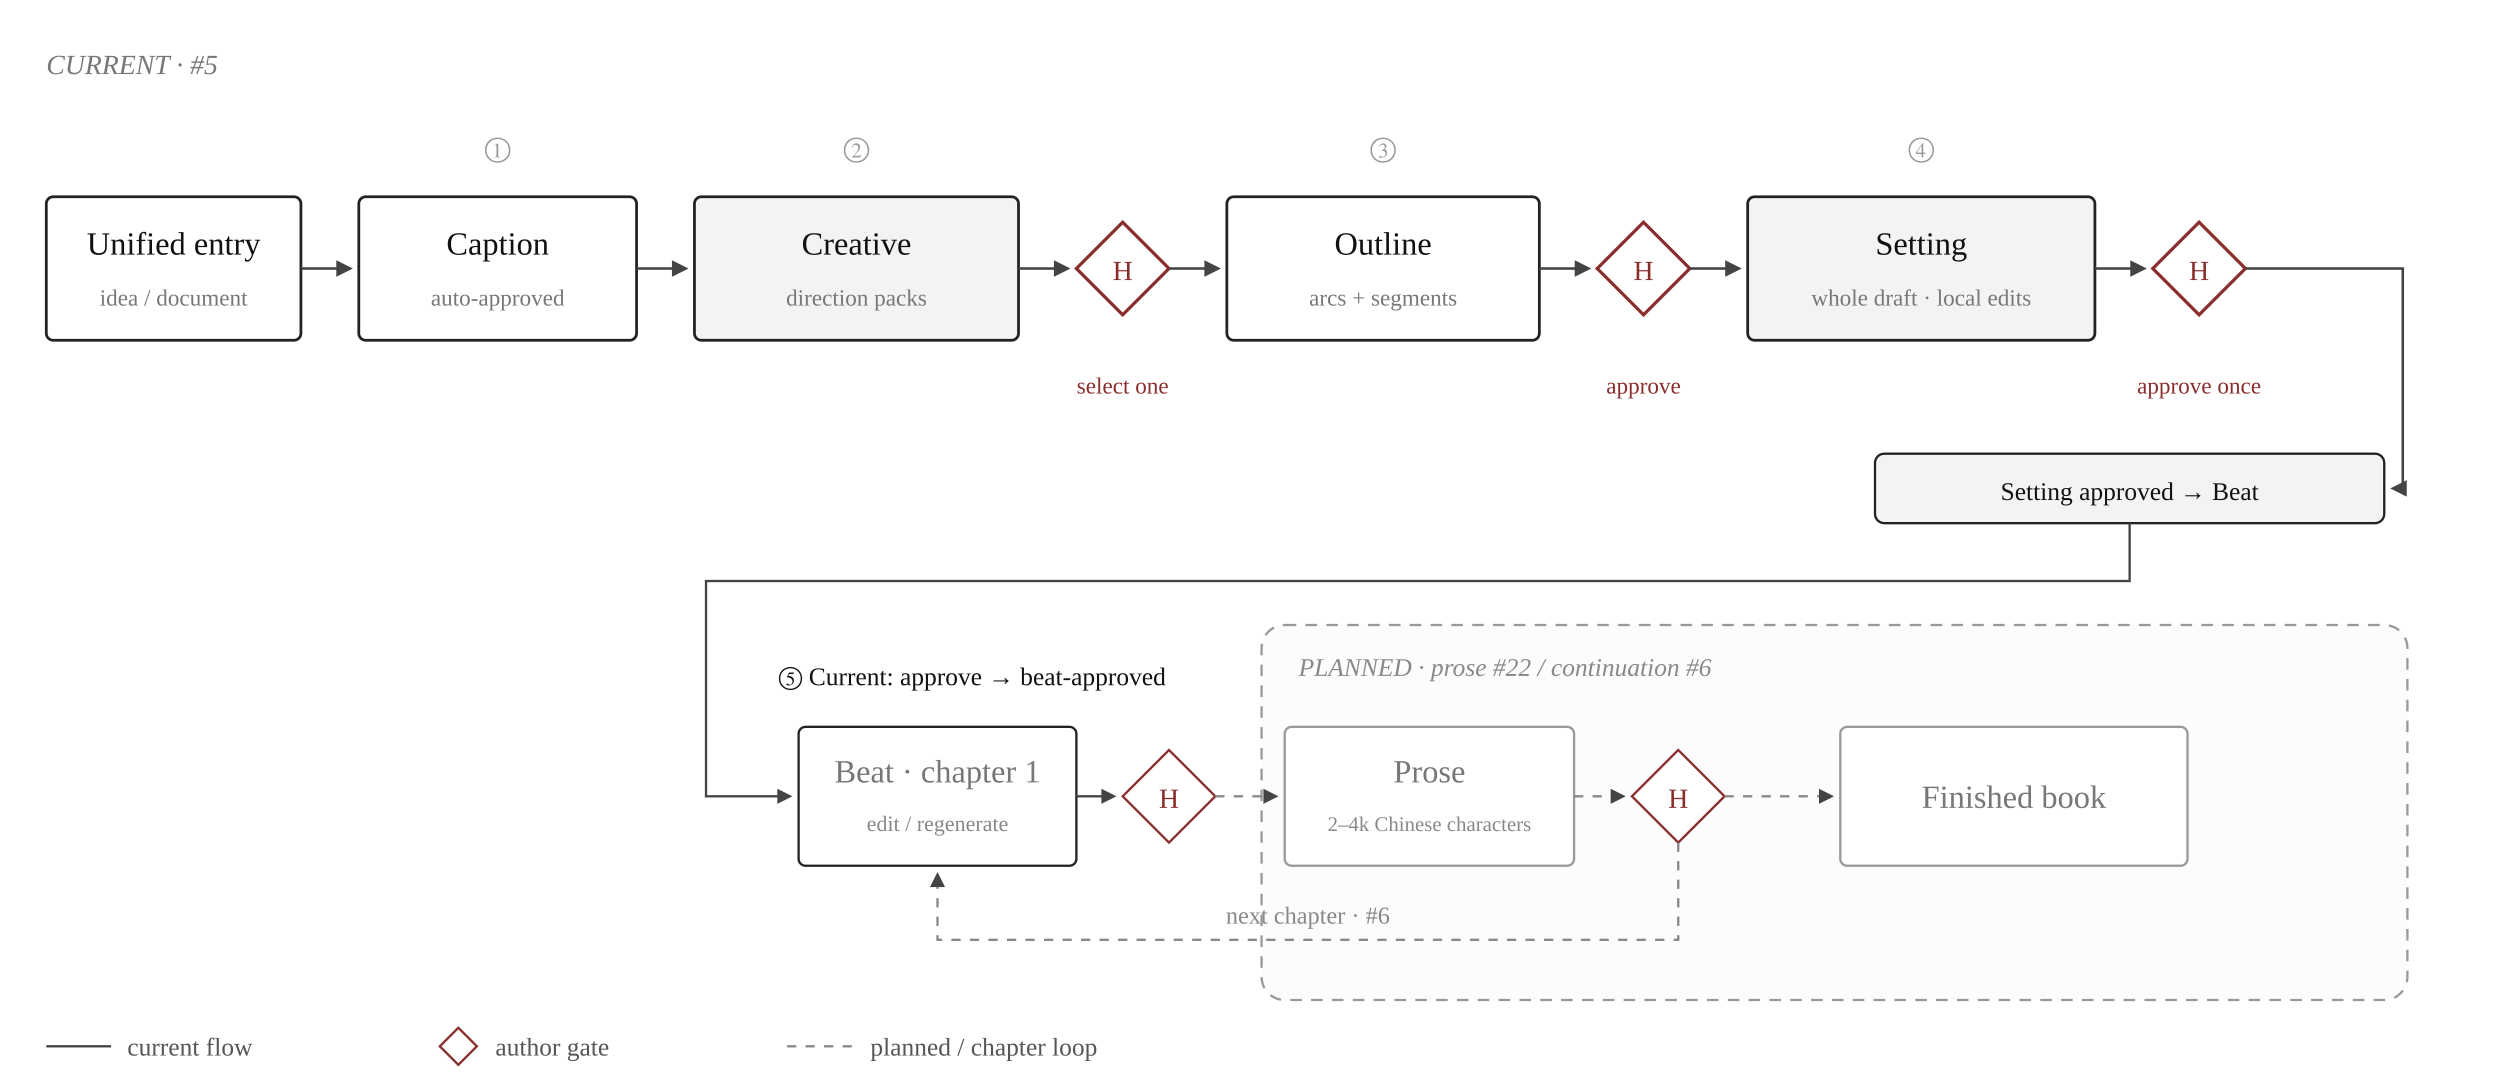
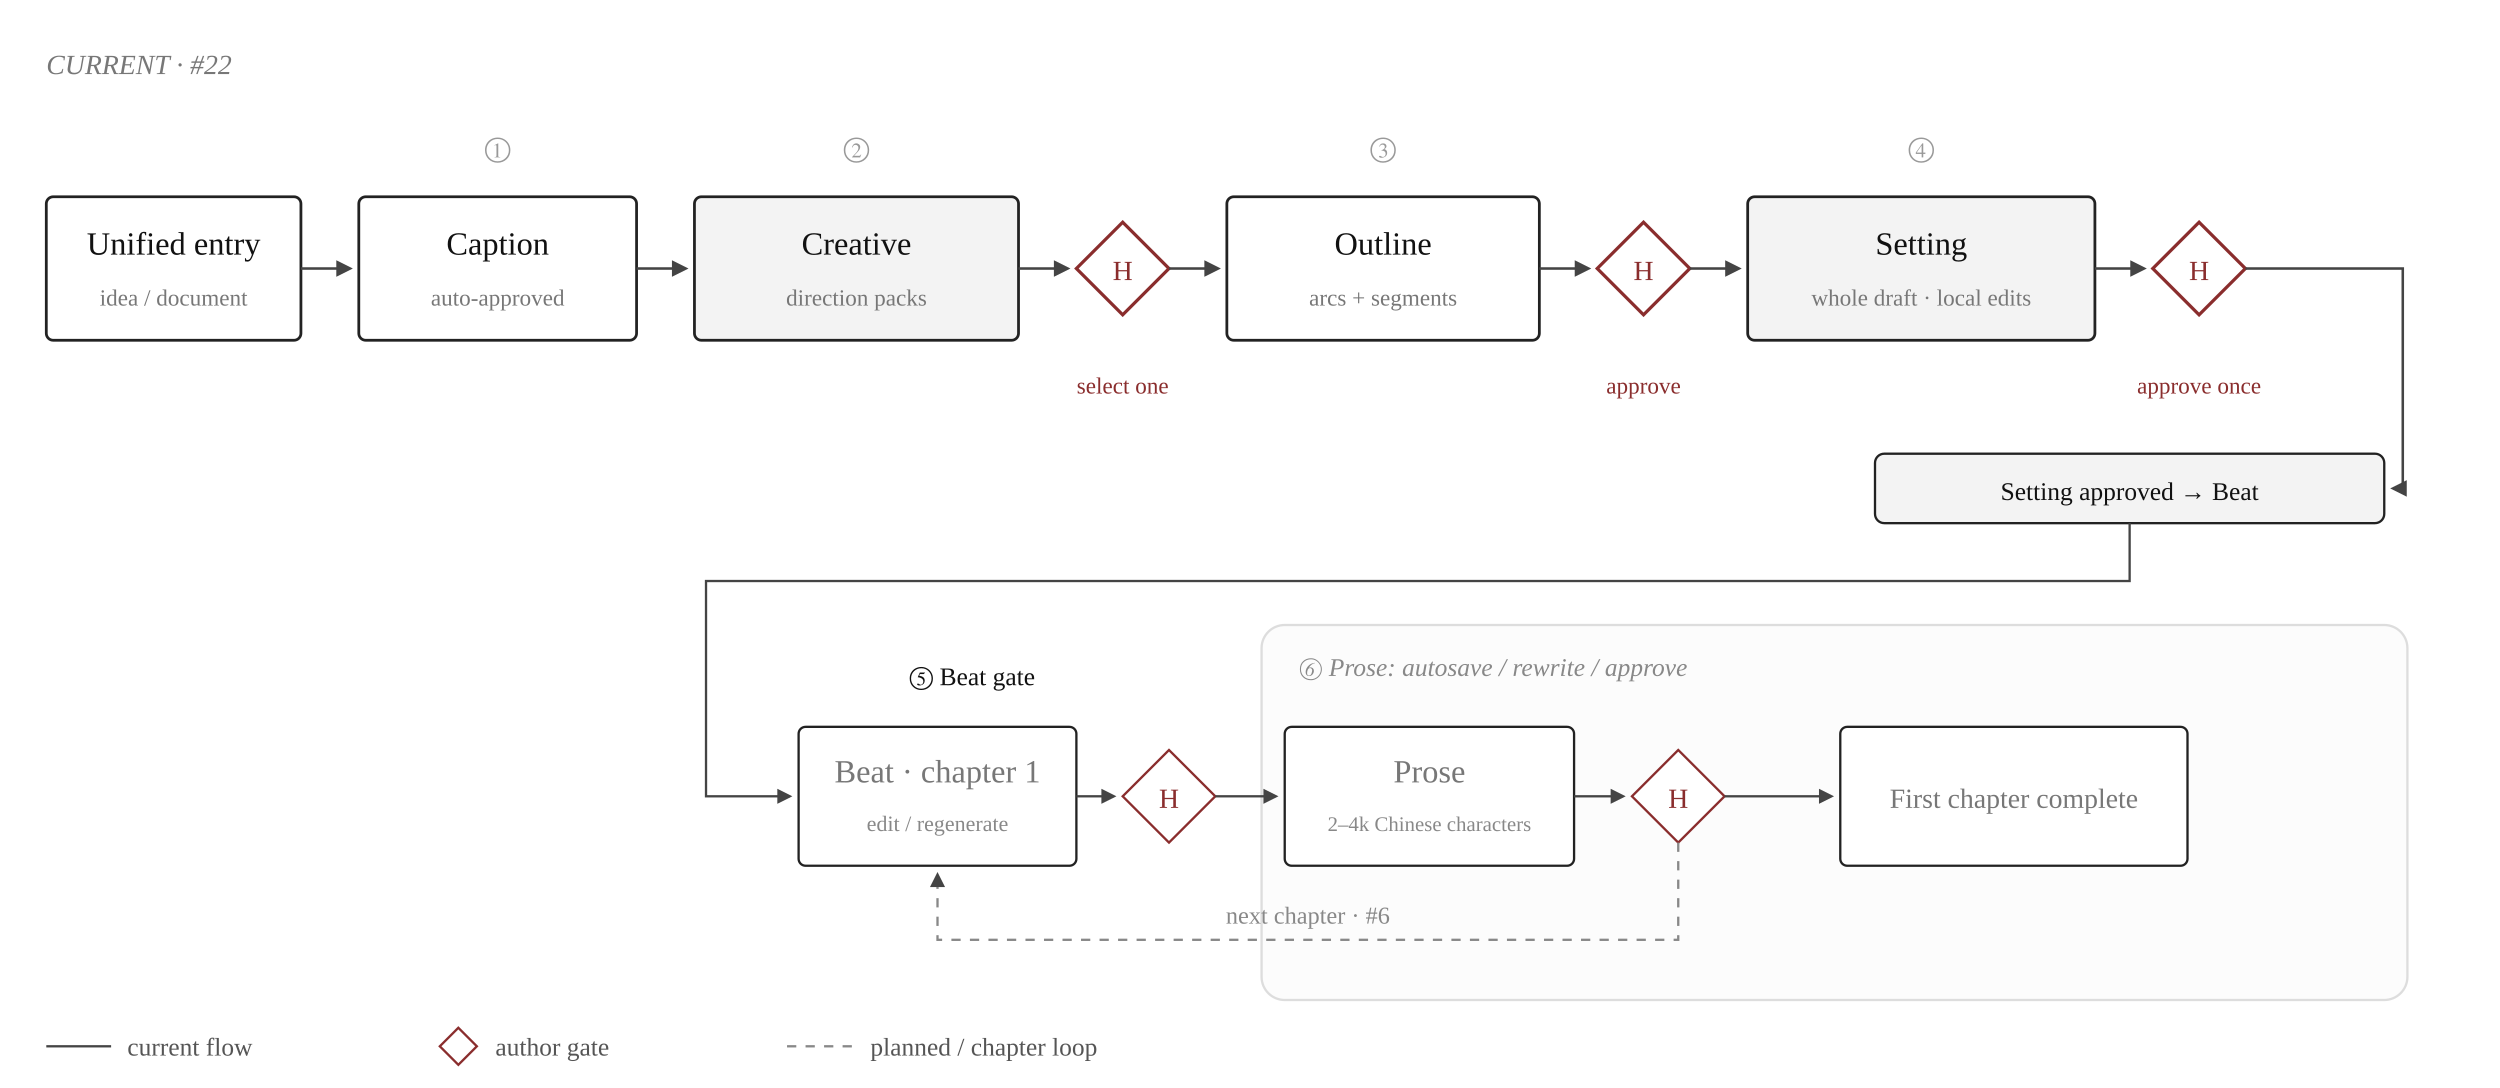
<svg xmlns="http://www.w3.org/2000/svg" width="1080" height="470" viewBox="0 0 1080 470" role="img" aria-labelledby="pipeline-title pipeline-desc" font-family="Georgia, 'Times New Roman', serif">
  <defs>
    <marker id="arrow" viewBox="0 0 10 10" refX="8" refY="5" markerWidth="6.5" markerHeight="6.5" orient="auto-start-reverse">
      <path d="M 0 0 L 10 5 L 0 10 z" fill="#444444" />
    </marker>
  </defs>
  <rect x="0" y="0" width="1080" height="470" fill="#ffffff" />
-   <text x="20" y="32" font-size="12" font-style="italic" fill="#777777">CURRENT · #5</text>
+   <text x="20" y="32" font-size="12" font-style="italic" fill="#777777">CURRENT · #22</text>
  <rect x="20" y="85" width="110" height="62" rx="3" fill="#ffffff" stroke="#222222" stroke-width="1.2" />
  <text x="75" y="110" text-anchor="middle" font-size="14" fill="#111111">Unified entry</text>
  <text x="75" y="132" text-anchor="middle" font-size="10" fill="#777777">idea / document</text>
  <text x="215" y="68" text-anchor="middle" font-size="12" fill="#999999">①</text>
  <rect x="155" y="85" width="120" height="62" rx="3" fill="#ffffff" stroke="#222222" stroke-width="1.2" />
  <text x="215" y="110" text-anchor="middle" font-size="14" fill="#111111">Caption</text>
  <text x="215" y="132" text-anchor="middle" font-size="10" fill="#777777">auto-approved</text>
  <text x="370" y="68" text-anchor="middle" font-size="12" fill="#999999">②</text>
  <rect x="300" y="85" width="140" height="62" rx="3" fill="#f3f3f3" stroke="#222222" stroke-width="1.2" />
  <text x="370" y="110" text-anchor="middle" font-size="14" fill="#111111">Creative</text>
  <text x="370" y="132" text-anchor="middle" font-size="10" fill="#777777">direction packs</text>
  <polygon points="485,96 505,116 485,136 465,116" fill="#ffffff" stroke="#8a2d2d" stroke-width="1.4" />
  <text x="485" y="121" text-anchor="middle" font-size="12" fill="#8a2d2d">H</text>
  <text x="485" y="170" text-anchor="middle" font-size="10" fill="#8a2d2d">select one</text>
  <text x="597.5" y="68" text-anchor="middle" font-size="12" fill="#999999">③</text>
  <rect x="530" y="85" width="135" height="62" rx="3" fill="#ffffff" stroke="#222222" stroke-width="1.2" />
  <text x="597.5" y="110" text-anchor="middle" font-size="14" fill="#111111">Outline</text>
  <text x="597.5" y="132" text-anchor="middle" font-size="10" fill="#777777">arcs + segments</text>
  <polygon points="710,96 730,116 710,136 690,116" fill="#ffffff" stroke="#8a2d2d" stroke-width="1.4" />
  <text x="710" y="121" text-anchor="middle" font-size="12" fill="#8a2d2d">H</text>
  <text x="710" y="170" text-anchor="middle" font-size="10" fill="#8a2d2d">approve</text>
  <text x="830" y="68" text-anchor="middle" font-size="12" fill="#999999">④</text>
  <rect x="755" y="85" width="150" height="62" rx="3" fill="#f3f3f3" stroke="#222222" stroke-width="1.2" />
  <text x="830" y="110" text-anchor="middle" font-size="14" fill="#111111">Setting</text>
  <text x="830" y="132" text-anchor="middle" font-size="10" fill="#777777">whole draft · local edits</text>
  <polygon points="950,96 970,116 950,136 930,116" fill="#ffffff" stroke="#8a2d2d" stroke-width="1.4" />
  <text x="950" y="121" text-anchor="middle" font-size="12" fill="#8a2d2d">H</text>
  <text x="950" y="170" text-anchor="middle" font-size="10" fill="#8a2d2d">approve once</text>
  <g stroke="#444444" stroke-width="1.1" marker-end="url(#arrow)">
    <line x1="130" y1="116" x2="151" y2="116" />
    <line x1="275" y1="116" x2="296" y2="116" />
    <line x1="440" y1="116" x2="461" y2="116" />
    <line x1="505" y1="116" x2="526" y2="116" />
    <line x1="665" y1="116" x2="686" y2="116" />
    <line x1="730" y1="116" x2="751" y2="116" />
    <line x1="905" y1="116" x2="926" y2="116" />
  </g>
  <path d="M 970 116 H 1038 V 211 H 1034" fill="none" stroke="#444444" stroke-width="1.1" marker-end="url(#arrow)" />
  <rect x="810" y="196" width="220" height="30" rx="4" fill="#f3f3f3" stroke="#222222" />
  <text x="920" y="216" text-anchor="middle" font-size="11" fill="#111111">Setting approved → Beat</text>
-   <text x="420" y="296" text-anchor="middle" font-size="11" fill="#111111">⑤ Current: approve → beat-approved</text>
-   <rect x="545" y="270" width="495" height="162" rx="10" fill="#fcfcfc" stroke="#999999" stroke-dasharray="5 4" />
-   <text x="561" y="292" font-size="11" font-style="italic" fill="#888888">PLANNED · prose #22 / continuation #6</text>
+   <text x="420" y="296" text-anchor="middle" font-size="11" fill="#111111">⑤ Beat gate</text>
+   <rect x="545" y="270" width="495" height="162" rx="10" fill="#fcfcfc" stroke="#dddddd" />
+   <text x="561" y="292" font-size="11" font-style="italic" fill="#888888">⑥ Prose: autosave / rewrite / approve</text>
  <path d="M 920 226 V 251 H 305 V 344 H 341" fill="none" stroke="#444444" marker-end="url(#arrow)" />
  <rect x="345" y="314" width="120" height="60" rx="3" fill="#ffffff" stroke="#222222" />
  <text x="405" y="338" text-anchor="middle" font-size="14" fill="#777777">Beat · chapter 1</text>
  <text x="405" y="359" text-anchor="middle" font-size="9.5" fill="#888888">edit / regenerate</text>
  <polygon points="505,324 525,344 505,364 485,344" fill="#ffffff" stroke="#8a2d2d" />
  <text x="505" y="349" text-anchor="middle" font-size="12" fill="#8a2d2d">H</text>
-   <rect x="555" y="314" width="125" height="60" rx="3" fill="#ffffff" stroke="#999999" />
+   <rect x="555" y="314" width="125" height="60" rx="3" fill="#ffffff" stroke="#222222" />
  <text x="617.5" y="338" text-anchor="middle" font-size="14" fill="#777777">Prose</text>
  <text x="617.5" y="359" text-anchor="middle" font-size="9" fill="#888888">2–4k Chinese characters</text>
  <polygon points="725,324 745,344 725,364 705,344" fill="#ffffff" stroke="#8a2d2d" />
  <text x="725" y="349" text-anchor="middle" font-size="12" fill="#8a2d2d">H</text>
-   <rect x="795" y="314" width="150" height="60" rx="3" fill="#ffffff" stroke="#999999" />
-   <text x="870" y="349" text-anchor="middle" font-size="14" fill="#777777">Finished book</text>
+   <rect x="795" y="314" width="150" height="60" rx="3" fill="#ffffff" stroke="#222222" />
+   <text x="870" y="349" text-anchor="middle" font-size="12" fill="#777777">First chapter complete</text>
  <g stroke="#888888" stroke-width="1" stroke-dasharray="4 4" marker-end="url(#arrow)">
    <line x1="465" y1="344" x2="481" y2="344" stroke="#444444" stroke-dasharray="none" />
-     <line x1="525" y1="344" x2="551" y2="344" />
-     <line x1="680" y1="344" x2="701" y2="344" />
-     <line x1="745" y1="344" x2="791" y2="344" />
+     <line x1="525" y1="344" x2="551" y2="344" stroke="#444444" stroke-dasharray="none" />
+     <line x1="680" y1="344" x2="701" y2="344" stroke="#444444" stroke-dasharray="none" />
+     <line x1="745" y1="344" x2="791" y2="344" stroke="#444444" stroke-dasharray="none" />
    <path d="M 725 364 V 406 H 405 V 378" fill="none" />
  </g>
  <text x="565" y="399" text-anchor="middle" font-size="10.5" fill="#888888">next chapter · #6</text>
  <line x1="20" y1="452" x2="48" y2="452" stroke="#444444" />
  <text x="55" y="456" font-size="11" fill="#555555">current flow</text>
  <polygon points="198,444 206,452 198,460 190,452" fill="#ffffff" stroke="#8a2d2d" />
  <text x="214" y="456" font-size="11" fill="#555555">author gate</text>
  <line x1="340" y1="452" x2="368" y2="452" stroke="#888888" stroke-dasharray="4 4" />
  <text x="376" y="456" font-size="11" fill="#555555">planned / chapter loop</text>
</svg>
